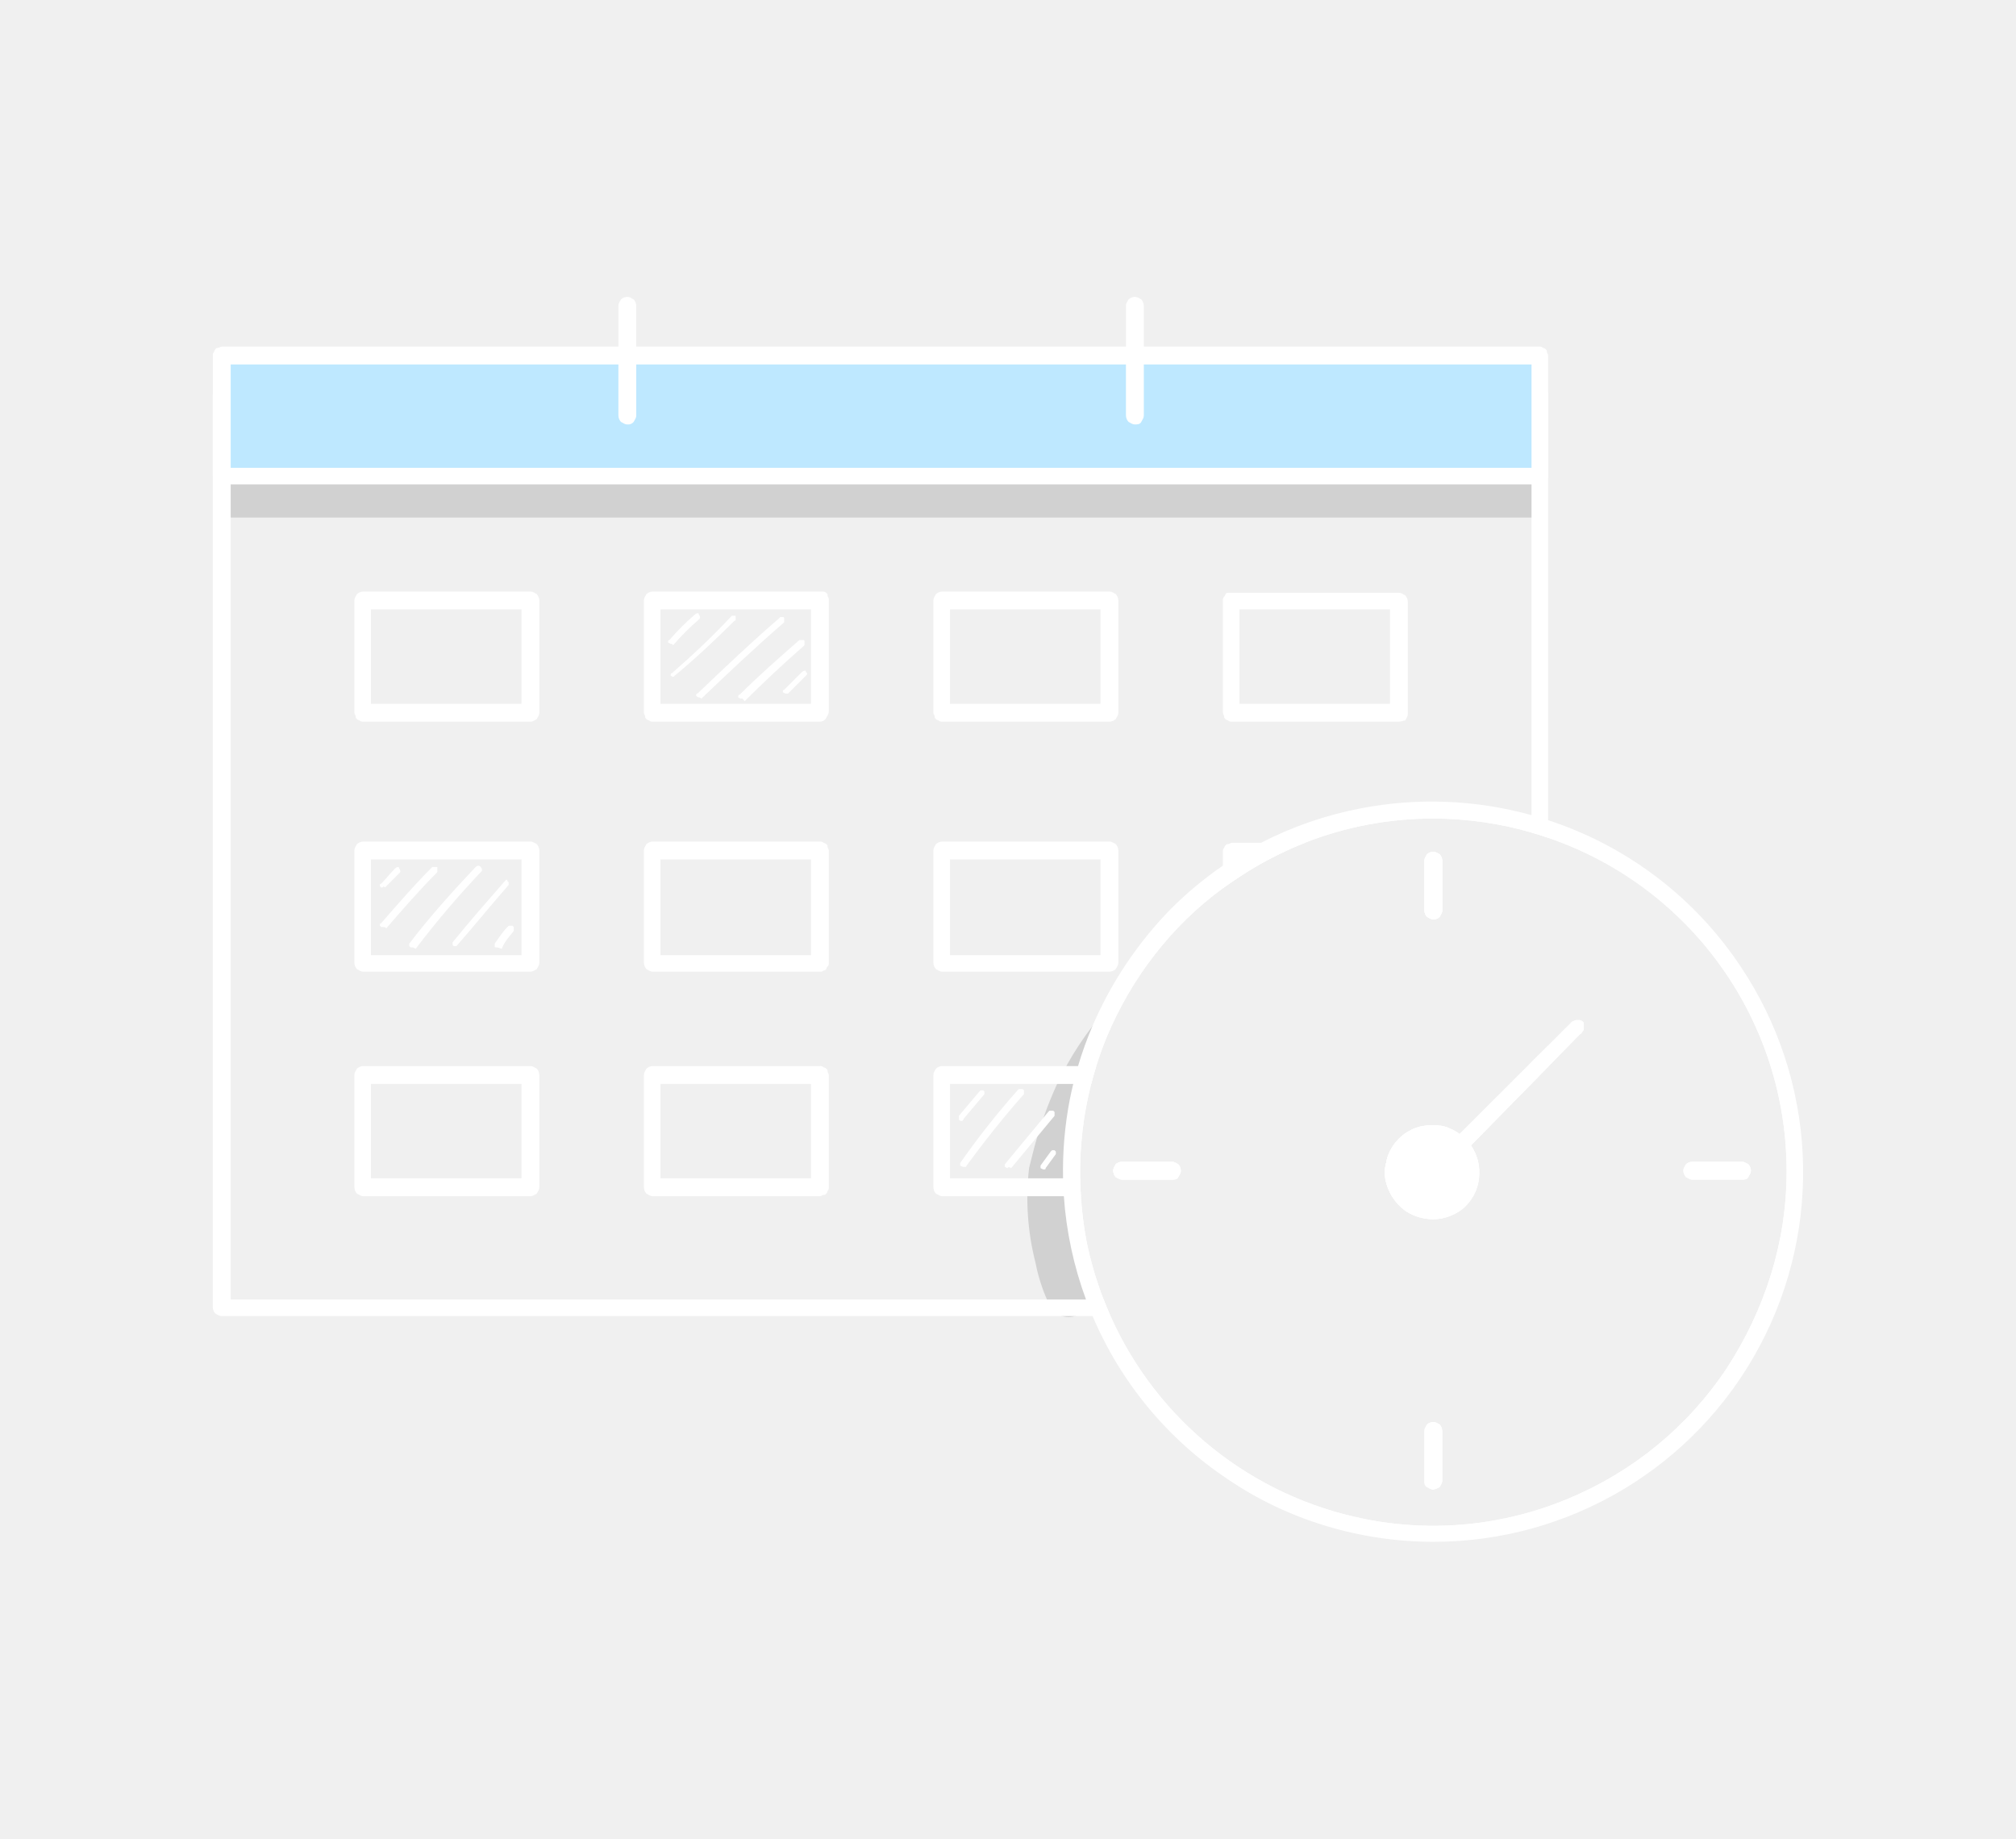
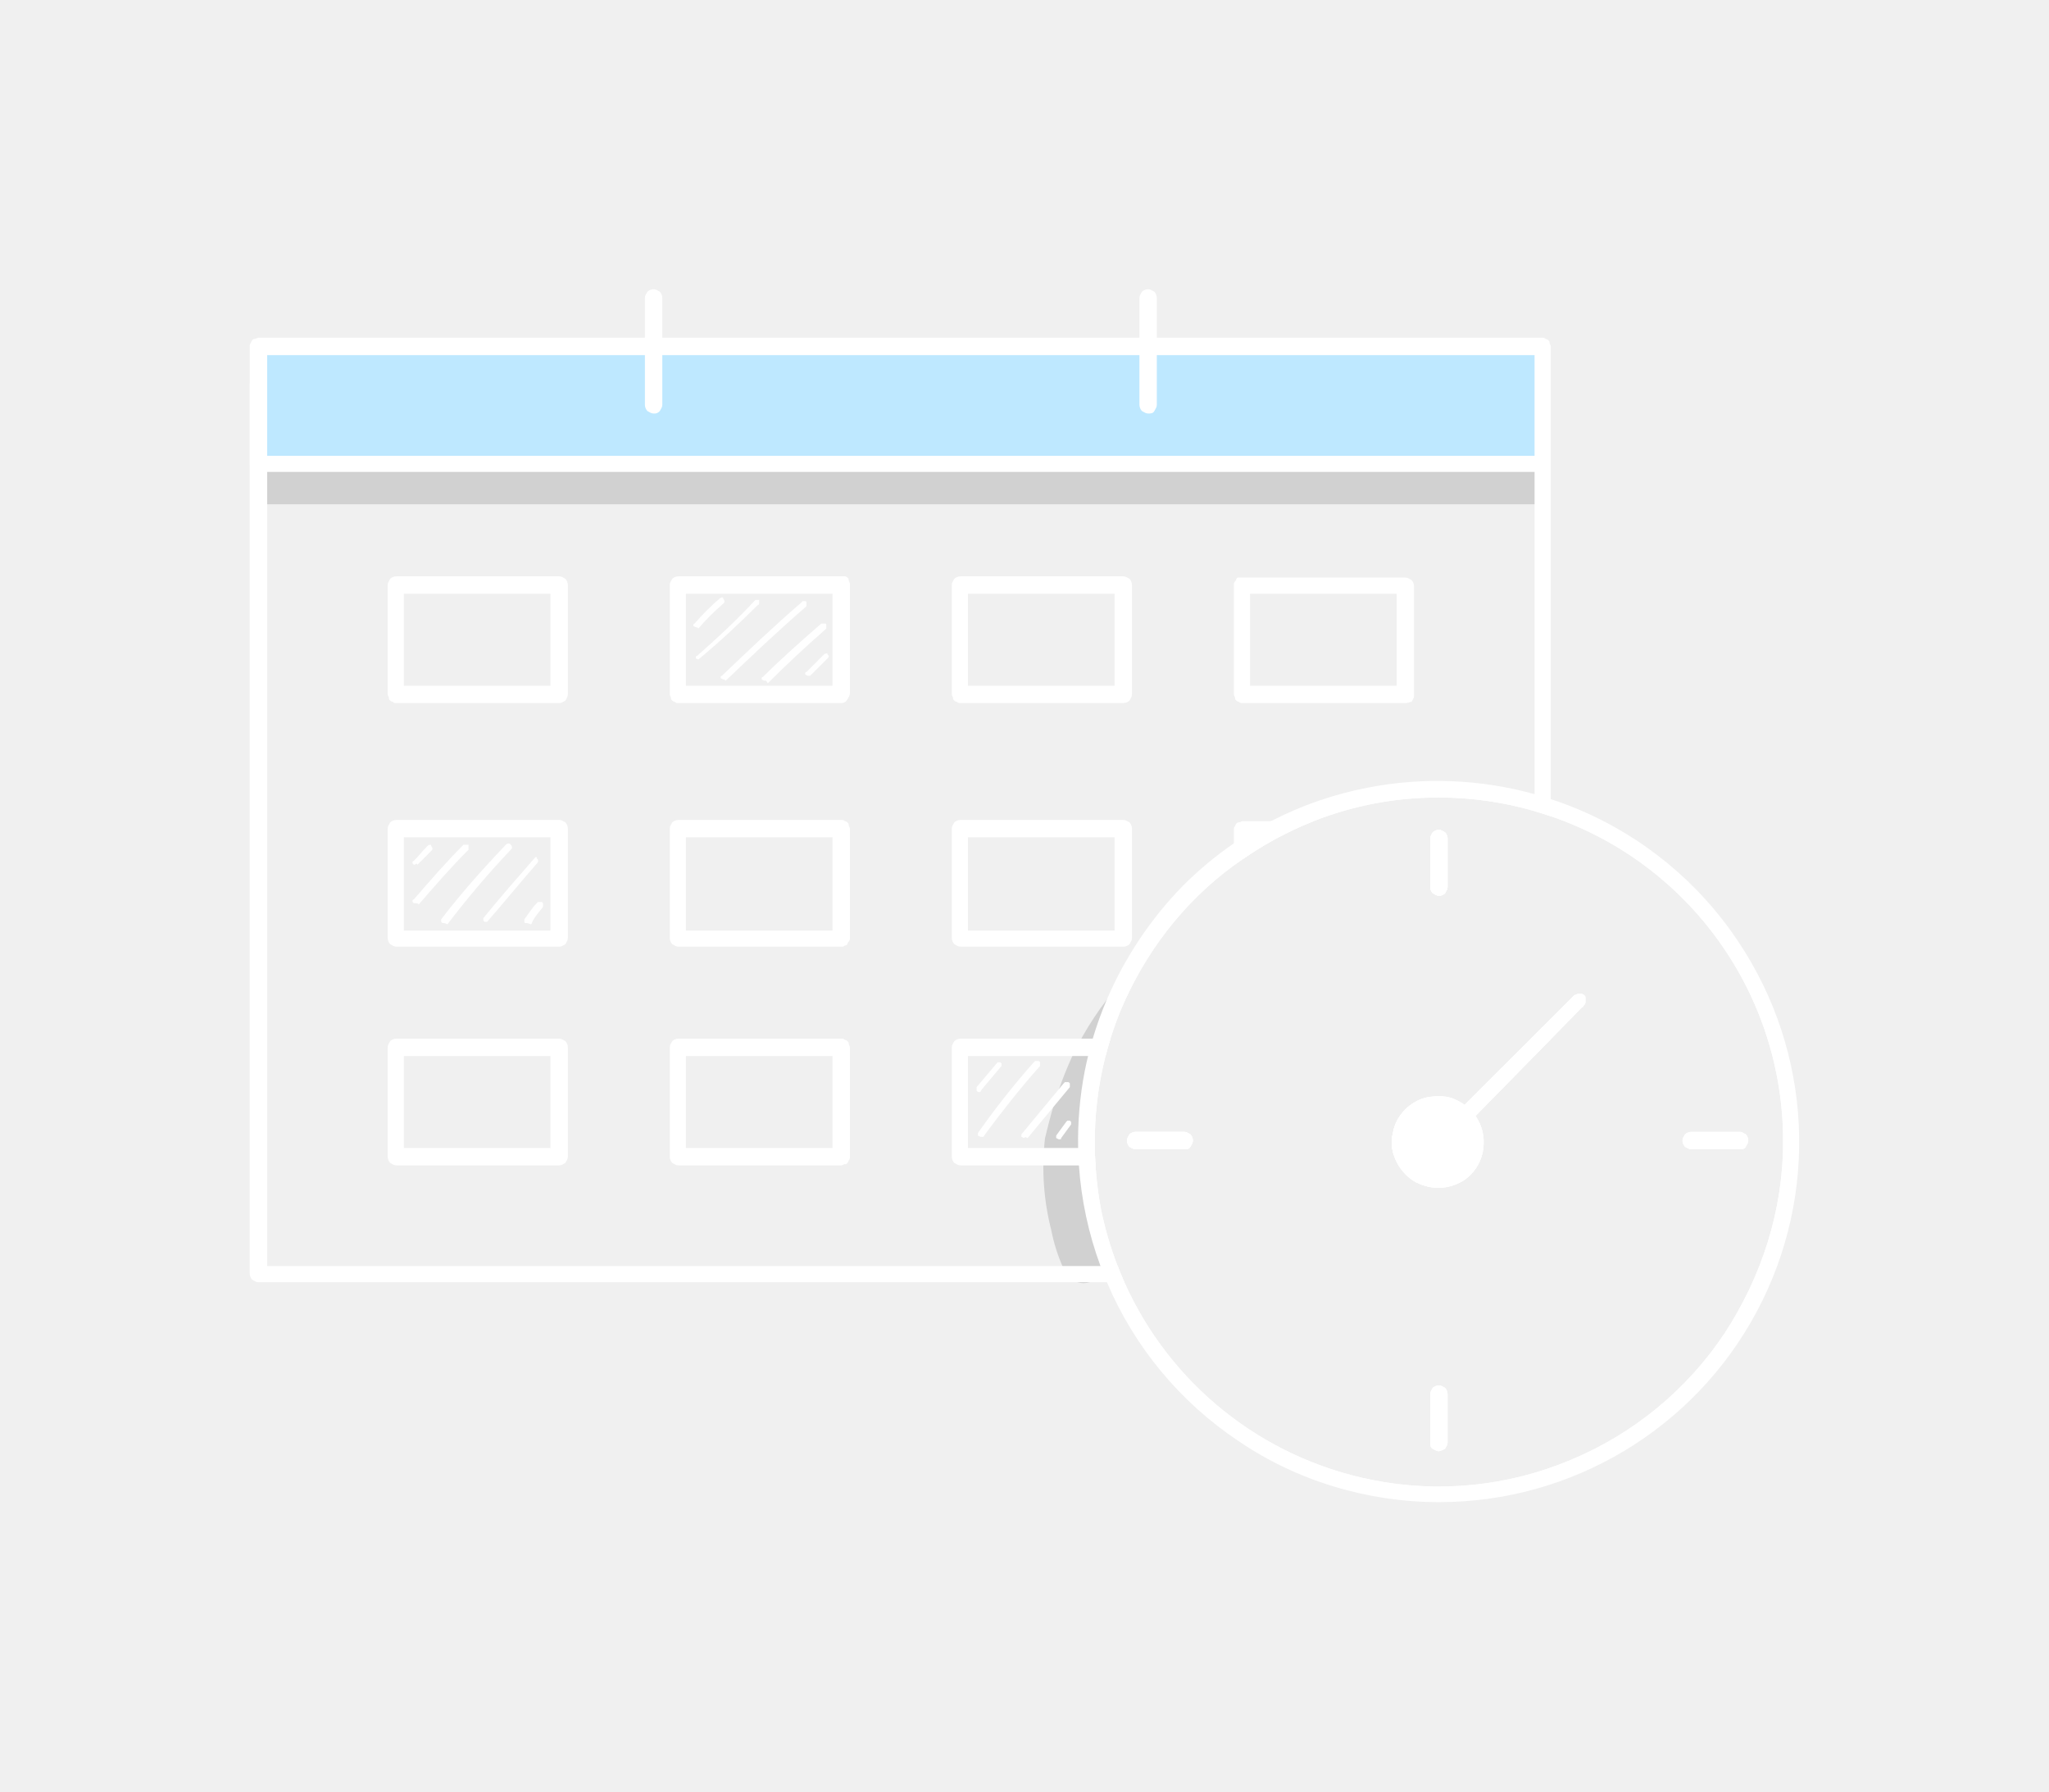
- <svg xmlns="http://www.w3.org/2000/svg" id="Layer_1" width="132.447" height="120.775" data-name="Layer 1" viewBox="0 0 1080 1080">
+ <svg xmlns="http://www.w3.org/2000/svg" id="Layer_1" width="132.447" height="115.775" data-name="Layer 1" viewBox="0 0 1080 1080">
  <defs>
    <style>.cls-1{opacity:0.13;}.cls-2{fill:#fff;}.cls-3{fill:#bee8ff;}</style>
  </defs>
  <g class="cls-1">
    <path d="M852.81,280.76H78.09V304h774l.75-23.23Z" />
  </g>
  <g class="cls-1">
    <path d="M583.08,654.63c0-1.49.75-3.74.75-5.24a228.75,228.75,0,0,1,18-53.95c-.75-1.49-2.25-2.24-3.74-3a188.29,188.29,0,0,0-29.22,44.2,234.79,234.79,0,0,0-14.24,40.46l-2.25,9a153,153,0,0,0,3.75,55.45,104.48,104.48,0,0,0,6.74,21.72c.75,2.25,1.5,4.5,3,6a16.22,16.22,0,0,0,6,3.74,12.78,12.78,0,0,0,7.5,0,11.61,11.61,0,0,0,6-4.49,12.09,12.09,0,0,0,2.25-6.74c0-2.25-.75-5.25-2.25-6.75h0v.75a.73.73,0,0,0-.75-.75c-.75-2.24-1.5-5.24-2.25-7.49a123.75,123.75,0,0,1-6.74-52.45C577.84,680.11,580.08,667.37,583.08,654.63Z" />
  </g>
  <path class="cls-2" d="M641.53,687.6c0,1.5-.75,2.25-1.5,3.75s-2.25,1.5-3.75,1.5H607.06a4.29,4.29,0,0,1-2.25-.67c-.45-.25-.92-.54-1.5-.83a5.72,5.72,0,0,1-1.49-3.75c0-1.5.74-2.25,1.49-3.74a5.14,5.14,0,0,1,1.5-1,5.66,5.66,0,0,1,2.25-.51h29.22c1.5,0,2.25.75,3.75,1.5A5.68,5.68,0,0,1,641.53,687.6Z" />
  <path class="cls-2" d="M795.12,505.54v29.22c0,1.49-.75,2.24-1.5,3.74a4.83,4.83,0,0,1-3.74,1.5c-1.5,0-2.25-.75-3.75-1.5a5.72,5.72,0,0,1-1.5-3.74V505.54c0-1.5.75-2.25,1.5-3.75a5.73,5.73,0,0,1,3.75-1.5c1.49,0,2.24.75,3.74,1.5A5.73,5.73,0,0,1,795.12,505.54Z" />
  <path class="cls-2" d="M852.06,619.42v12.45l-4.49,4.58-35.64,36.32q.23.3.42.6a27.66,27.66,0,0,1,4.5,15.73,27.22,27.22,0,0,1-8.24,19.48c-4.5,4.5-12,7.49-18.73,7.49a29.56,29.56,0,0,1-15.74-4.49,29.23,29.23,0,0,1-8.56-9,30.15,30.15,0,0,1-1.93-3.75c-.21-.5-.41-1-.59-1.5a26,26,0,0,1-1.41-5.24,20.75,20.75,0,0,1,.5-9,22.86,22.86,0,0,1,2.25-7,28.5,28.5,0,0,1,5.25-7.28,27.58,27.58,0,0,1,5.24-4.11,23.93,23.93,0,0,1,9-3.38c5.25-.75,11.24-.75,15.74,1.5a29.36,29.36,0,0,1,5.72,3.26Z" />
  <path class="cls-2" d="M855.81,228.31c-1.5-.74-2.25-1.49-3.75-1.49h-774a5.77,5.77,0,0,0-3.74,1.49c-.75,1.5-1.5,2.25-1.5,3.75V767.77a5.73,5.73,0,0,0,1.5,3.75c1.5.75,2.25,1.49,3.74,1.49H600.22q-1.17-2.6-2.25-5.24-.93-2.24-1.8-4.5H83.34v-526H847.57V489c1.5.44,3,.89,4.49,1.35q2.64.82,5.25,1.73v-260A5.73,5.73,0,0,0,855.81,228.31Zm-8.24,395.6v12.54l4.49-4.58,5.25-5.35V614.17Z" />
  <path class="cls-3" d="M78.09,280h774V209.58h-774Z" />
  <path class="cls-2" d="M852.81,284.51H78.09c-1.5,0-2.25-.75-3.74-1.5a5.73,5.73,0,0,1-1.5-3.75V208.83a2.75,2.75,0,0,1,.75-2.24,2.63,2.63,0,0,1,.74-1.5c.75-.75.75-.75,1.5-.75s1.5-.75,2.25-.75h774a2.76,2.76,0,0,1,2.25.75,2.62,2.62,0,0,1,1.5.75c.75.75.75.75.75,1.5s.74,1.5.74,2.24v70.43c0,1.5-.74,2.25-1.49,3.75A3,3,0,0,1,852.81,284.51ZM83.34,274.77H847.56V214.08H83.34Z" />
  <path class="cls-2" d="M259.41,423.87H161.26a2.76,2.76,0,0,1-2.25-.75,2.62,2.62,0,0,1-1.5-.75c-.75-.75-.75-.75-.75-1.5s-.75-1.5-.75-2.25V352.69c0-1.5.75-2.25,1.5-3.75a5.73,5.73,0,0,1,3.75-1.5h98.15c1.5,0,2.25.75,3.74,1.5a5.73,5.73,0,0,1,1.5,3.75v65.93c0,1.5-.75,2.25-1.5,3.75C261.66,423.12,260.91,423.87,259.41,423.87Zm-93.66-10.49h88.41V357.93H165.75Z" />
  <path class="cls-2" d="M429.49,423.87H331.34a2.76,2.76,0,0,1-2.25-.75,2.62,2.62,0,0,1-1.5-.75c-.75-.75-.75-.75-.75-1.5s-.75-1.5-.75-2.25V352.69c0-1.5.75-2.25,1.5-3.75a5.73,5.73,0,0,1,3.75-1.5H431.73a2.62,2.62,0,0,1,1.5.75c.75.75.75.75.75,1.5s.75,1.5.75,2.25v65.93c0,1.5-.75,2.25-1.5,3.75A4.12,4.12,0,0,1,429.49,423.87Zm-93.66-10.49h88.41V357.93H335.83Z" />
  <path class="cls-2" d="M599.56,423.87H501.41a2.74,2.74,0,0,1-2.24-.75,2.62,2.62,0,0,1-1.5-.75c-.75-.75-.75-.75-.75-1.5s-.75-1.5-.75-2.25V352.69c0-1.5.75-2.25,1.5-3.75a5.72,5.72,0,0,1,3.74-1.5h98.15c1.5,0,2.25.75,3.75,1.5a5.73,5.73,0,0,1,1.5,3.75v65.93c0,1.5-.75,2.25-1.5,3.75A5.73,5.73,0,0,1,599.56,423.87Zm-93.65-10.49h88.41V357.93H505.91Z" />
  <path class="cls-2" d="M769.64,423.87H671.49a2.76,2.76,0,0,1-2.25-.75,2.62,2.62,0,0,1-1.49-.75c-.75-.75-.75-.75-.75-1.5s-.75-1.5-.75-2.25V352.69a2.76,2.76,0,0,1,.75-2.25,2.32,2.32,0,0,0,.75-1.5c.75-.75.75-.75,1.49-.75h100.4c1.5,0,2.25.75,3.75,1.5a5.73,5.73,0,0,1,1.5,3.75v65.93c0,1.5-.75,2.25-1.5,3.75C772.64,423.12,771.14,423.87,769.64,423.87ZM676,413.38H764.4V357.93H676Z" />
  <path class="cls-2" d="M259.41,570.72H161.26c-1.5,0-2.25-.75-3.75-1.5a5.73,5.73,0,0,1-1.5-3.75V499.54c0-1.5.75-2.25,1.5-3.75a5.77,5.77,0,0,1,3.75-1.49h98.15c1.5,0,2.25.75,3.74,1.49a5.73,5.73,0,0,1,1.5,3.75v65.93c0,1.5-.75,2.25-1.5,3.75C261.66,570,260.91,570.72,259.41,570.72ZM165.75,561h88.41V504.79H165.75Z" />
  <path class="cls-2" d="M429.49,570.72H331.34c-1.5,0-2.25-.75-3.75-1.5a5.73,5.73,0,0,1-1.5-3.75V499.54c0-1.5.75-2.25,1.5-3.75a5.77,5.77,0,0,1,3.75-1.49h98.15a2.73,2.73,0,0,1,2.24.75,2.63,2.63,0,0,1,1.5.74c.75.75.75.75.75,1.5s.75,1.5.75,2.25v65.93a2.76,2.76,0,0,1-.75,2.25,2.32,2.32,0,0,0-.75,1.5c-.75.75-.75.75-1.5.75A2.74,2.74,0,0,1,429.49,570.72ZM335.83,561h88.41V504.79H335.83Z" />
  <path class="cls-2" d="M599.56,570.72H501.41c-1.49,0-2.24-.75-3.74-1.5a5.73,5.73,0,0,1-1.5-3.75V499.54c0-1.5.75-2.25,1.5-3.75a5.77,5.77,0,0,1,3.74-1.49h98.15c1.5,0,2.25.75,3.75,1.49a5.73,5.73,0,0,1,1.5,3.75v65.93c0,1.5-.75,2.25-1.5,3.75A5.73,5.73,0,0,1,599.56,570.72ZM505.91,561h88.41V504.79H505.91Z" />
  <path class="cls-2" d="M702.2,500.29q-4.55,2.13-9,4.5Q684.41,509.45,676,515l-1.5,1c-1,.65-2,1.32-3,2V500.29Z" />
  <path class="cls-2" d="M671.5,495.05c-.75,0-1.5.74-2.25.74s-.75,0-1.5.75A2.62,2.62,0,0,0,667,498a2.76,2.76,0,0,0-.75,2.25v21.43q2.6-1.9,5.25-3.71c1-.67,2-1.34,3-2l1.5-1V504.79h17.22q4.44-2.37,9-4.5,6-2.84,12.15-5.24Z" />
  <path class="cls-2" d="M259.41,702.59H161.26c-1.5,0-2.25-.75-3.75-1.5a5.73,5.73,0,0,1-1.5-3.75V631.41c0-1.5.75-2.25,1.5-3.75a5.73,5.73,0,0,1,3.75-1.5h98.15c1.5,0,2.25.75,3.74,1.5a5.73,5.73,0,0,1,1.5,3.75v65.93c0,1.5-.75,2.25-1.5,3.75C261.66,701.84,260.91,702.59,259.41,702.59ZM165.75,692.1h88.41V636.65H165.75Z" />
  <path class="cls-2" d="M429.49,702.59H331.34c-1.5,0-2.25-.75-3.75-1.5a5.73,5.73,0,0,1-1.5-3.75V631.41c0-1.5.75-2.25,1.5-3.75a5.73,5.73,0,0,1,3.75-1.5h98.15a2.73,2.73,0,0,1,2.24.75,2.62,2.62,0,0,1,1.5.75c.75.75.75.75.75,1.5s.75,1.5.75,2.25v65.93a2.76,2.76,0,0,1-.75,2.25,2.62,2.62,0,0,1-.75,1.5c-.75.75-.75.75-1.5.75S430.24,702.59,429.49,702.59ZM335.83,692.1h88.41V636.65H335.83Z" />
  <path class="cls-2" d="M603.31,683.86c-.75,1.49-1.49,2.24-1.49,3.74a5.72,5.72,0,0,0,1.49,3.75c.58.29,1.05.58,1.5.83v-9.31A5.14,5.14,0,0,0,603.31,683.86Zm-101.89-57.7a5.73,5.73,0,0,0-3.75,1.5c-.75,1.5-1.5,2.25-1.5,3.75v65.93a5.73,5.73,0,0,0,1.5,3.75c1.5.75,2.25,1.5,3.75,1.5h81.4c-.12-1.75-.22-3.5-.28-5.25s-.13-3.49-.15-5.24H505.91V636.65h83q.68-2.62,1.41-5.24t1.57-5.25Z" />
  <path class="cls-2" d="M769.65,668.87v28.47h-6.59a26,26,0,0,1-1.41-5.24,20.75,20.75,0,0,1,.5-9,22.86,22.86,0,0,1,2.25-7A28.5,28.5,0,0,1,769.65,668.87Z" />
  <path class="cls-2" d="M769.65,668.87a28.5,28.5,0,0,0-5.25,7.28v16h-2.75a26,26,0,0,0,1.41,5.24c.18.5.38,1,.59,1.5a30.15,30.15,0,0,0,1.93,3.75h4.07a7.09,7.09,0,0,0,1.73-.26,11.29,11.29,0,0,1,2-.49c.75-1.5,1.5-2.25,1.5-3.75V664.76A27.58,27.58,0,0,0,769.65,668.87Z" />
  <path class="cls-2" d="M614.55,249.29c-1.5,0-2.25-.75-3.75-1.5a5.68,5.68,0,0,1-1.5-3.74V179.61c0-1.49.75-2.24,1.5-3.74a5.73,5.73,0,0,1,3.75-1.5c1.5,0,2.25.75,3.75,1.5a5.72,5.72,0,0,1,1.49,3.74v64.44c0,1.5-.74,2.25-1.49,3.74S616.05,249.29,614.55,249.29Z" />
  <path class="cls-2" d="M316.35,249.29c-1.5,0-2.25-.75-3.75-1.5a5.72,5.72,0,0,1-1.49-3.74V179.61c0-1.49.75-2.24,1.49-3.74a5.73,5.73,0,0,1,3.75-1.5c1.5,0,2.25.75,3.75,1.5a5.72,5.72,0,0,1,1.5,3.74v64.44c0,1.5-.75,2.25-1.5,3.74A4.13,4.13,0,0,1,316.35,249.29Z" />
  <path class="cls-2" d="M341.82,378.16h0l-1.49-.75v-.75a.73.73,0,0,1,.75-.74,141.34,141.34,0,0,1,15-15,2.62,2.62,0,0,1,1.5-.75c.75,0,.75,0,.75.75a2.62,2.62,0,0,1,.75,1.5c0,.75,0,.75-.75,1.5a141.34,141.34,0,0,0-15,15c-.75-.75-.75-.75-1.5-.75Z" />
  <path class="cls-2" d="M409.26,407.38h0l-1.5-.75v-.74a.73.73,0,0,1,.75-.75L419,394.65a2.62,2.62,0,0,1,1.5-.75c.74,0,.74,0,.74.75l.75.75c0,.75,0,.75-.75,1.49l-10.48,10.49Z" />
  <path class="cls-2" d="M172.5,521.27h-.75l-.75-.75v-.75a.73.73,0,0,1,.75-.75c3-3,5.24-6,8.24-9a2.62,2.62,0,0,1,1.5-.75c.75,0,.75,0,.75.75a2.62,2.62,0,0,1,.75,1.5c0,.75,0,.75-.75,1.5L174,521.27c-.74-.75-.74-.75-1.49,0Z" />
  <path class="cls-2" d="M172.5,544.5h-.75l-.75-.75V543a.73.73,0,0,1,.75-.75c9.74-11.24,19.48-22.48,30-33h3v3c-10.49,10.49-20.23,21.73-30,33-.75-.74-.75-.74-2.24-.74Z" />
  <path class="cls-2" d="M189.73,556.48H189l-.75-.75v-1.49c12-15.74,25.47-30.72,39-45a2.62,2.62,0,0,1,1.5-.75c.75,0,.75,0,1.5.75a2.62,2.62,0,0,1,.75,1.5c0,.75,0,.75-.75,1.5a547.13,547.13,0,0,0-38.21,45c-1.5-.75-1.5-.75-2.25-.75Z" />
  <path class="cls-2" d="M215.2,555.73h-.75l-.75-.75v-1.49c9.74-12,20.23-24,30.72-36l.75-.75c.75,0,.75,0,.75.75l.75.75v1.5c-10.49,12-20.23,24-30.72,36Z" />
  <path class="cls-2" d="M239.93,556.48h-.75a.73.73,0,0,1-.75-.75v-1.49c2.25-3,4.49-6.75,7.49-9.74l.75-.75h2.25l.75.75v2.24c-2.25,3-5.25,6-6.75,9.74a.73.73,0,0,1-.74.75A5.8,5.8,0,0,0,239.93,556.48Z" />
  <path class="cls-2" d="M343.32,397.64h0l-1.5-.75v-.74a.73.73,0,0,1,.75-.75c12-10.49,24-21.73,34.47-33l.75-.75H380v2.25a.73.73,0,0,1-.75.75c-11.24,11.24-23.23,22.47-36,33Z" />
  <path class="cls-2" d="M358.31,409.63h0l-1.5-.75v-.75a.73.73,0,0,1,.75-.75c15.73-15,31.47-30,47.95-44.2l.75-.75h1.5a.73.73,0,0,1,.75.75v2.25l-.75.75c-16.48,14.23-32.22,29.22-47.95,44.2C359.06,409.63,359.06,409.63,358.31,409.63Z" />
  <path class="cls-2" d="M383,410.38h0l-1.5-.75v-.75a.73.73,0,0,1,.75-.75c11.24-11.24,23.23-21.73,35.22-32.21h2.25a.73.73,0,0,1,.75.74v2.25l-.75.75c-12,10.49-23.23,21-34.47,32.22C383.78,409.63,383.78,410.38,383,410.38Z" />
  <path class="cls-2" d="M512.65,658.38h0c-.75,0-.75,0-1.5-.75v-2.25l12-14.23.75-.75h1.5l.75.75v1.5l-12,14.23c-.75,1.5-.75,1.5-1.5,1.5Z" />
  <path class="cls-2" d="M513.4,685.35h0l-1.5-.75v-1.49a468.9,468.9,0,0,1,33.72-42.71l.75-.75h2.25l.75.75v2.25c-12,13.48-23.23,27.72-33.72,42a.73.73,0,0,1-.75.75Z" />
  <path class="cls-2" d="M539.63,686.1h0l-1.5-.75v-1.5l25.47-30.71.75-.75h2.25l.75.75v2.24L541.87,686.1c-1.5-.75-1.5-.75-2.24,0Z" />
  <path class="cls-2" d="M560.6,686.85h0l-1.49-.75v-1.5l6-8.24.75-.75h1.5l.75.75v1.5l-6,8.24c0,.75,0,.75-1.5.75Z" />
  <path class="cls-2" d="M641.53,687.6c0,1.5-.75,2.25-1.5,3.75s-2.25,1.5-3.75,1.5H607.06a4.29,4.29,0,0,1-2.25-.67c-.45-.25-.92-.54-1.5-.83a5.72,5.72,0,0,1-1.49-3.75c0-1.5.74-2.25,1.49-3.74a5.14,5.14,0,0,1,1.5-1,5.66,5.66,0,0,1,2.25-.51h29.22c1.5,0,2.25.75,3.75,1.5A5.68,5.68,0,0,1,641.53,687.6Z" />
  <path class="cls-2" d="M795.12,505.54v29.22c0,1.49-.75,2.24-1.5,3.74a4.83,4.83,0,0,1-3.74,1.5c-1.5,0-2.25-.75-3.75-1.5a5.72,5.72,0,0,1-1.5-3.74V505.54c0-1.5.75-2.25,1.5-3.75a5.73,5.73,0,0,1,3.75-1.5c1.49,0,2.24.75,3.74,1.5A5.73,5.73,0,0,1,795.12,505.54Z" />
  <path class="cls-2" d="M795.12,840.45v29.22c0,1.5-.75,2.25-1.5,3.74a12.64,12.64,0,0,1-3.74,1.5c-1.5,0-2.25-.75-3.75-1.5s-1.5-2.24-1.5-3.74V840.45c0-1.5.75-2.25,1.5-3.75a5.73,5.73,0,0,1,3.75-1.5c1.49,0,2.24.75,3.74,1.5A5.73,5.73,0,0,1,795.12,840.45Z" />
  <path class="cls-2" d="M976.44,687.6c0,1.5-.75,2.25-1.5,3.75s-2.25,1.5-3.75,1.5H942c-1.5,0-2.25-.75-3.74-1.5a5.73,5.73,0,0,1-1.5-3.75c0-1.5.75-2.25,1.5-3.74a5.7,5.7,0,0,1,3.74-1.5h29.22c1.5,0,2.25.75,3.75,1.5A5.68,5.68,0,0,1,976.44,687.6Z" />
  <path class="cls-2" d="M812.35,673.37q-.2-.3-.42-.6l-2.72,2.78-3.73,3.8-7.36,7.5a5.73,5.73,0,0,1-3.75,1.5c-.75,0-2.25,0-3-.75s-1.49-1.5-1.49-2.25-.75-2.24,0-3c0-.75.75-1.5,1.49-2.25l7.37-7.37,3.81-3.81,2.79-2.79a29.36,29.36,0,0,0-5.72-3.26c-4.5-2.25-10.49-2.25-15.74-1.5a23.93,23.93,0,0,0-9,3.38,27.58,27.58,0,0,0-5.24,4.11,28.5,28.5,0,0,0-5.25,7.28,22.86,22.86,0,0,0-2.25,7,20.75,20.75,0,0,0-.5,9,26,26,0,0,0,1.41,5.24c.18.5.38,1,.59,1.5a30.15,30.15,0,0,0,1.93,3.75,29.23,29.23,0,0,0,8.56,9,29.56,29.56,0,0,0,15.74,4.49c6.74,0,14.23-3,18.73-7.49a27.22,27.22,0,0,0,8.24-19.48A27.66,27.66,0,0,0,812.35,673.37Zm45-186.91q-2.61-.88-5.25-1.67c-1.49-.46-3-.9-4.49-1.33a214.14,214.14,0,0,0-146.83,11.59q-5.38,2.47-10.58,5.24-4.1,2.16-8.06,4.5-3.09,1.81-6.11,3.73c-1.51,1-3,1.93-4.49,2.93q-2.65,1.77-5.25,3.64a213.11,213.11,0,0,0-66.78,78.09h0a209.46,209.46,0,0,0-13.16,33q-.81,2.61-1.53,5.25t-1.38,5.24a212.24,212.24,0,0,0-6.28,48.63s0,0,0,0q0,1.51,0,3c0,1.25,0,2.5,0,3.75,0,1.75.07,3.5.15,5.24s.16,3.51.28,5.25a211.82,211.82,0,0,0,13.07,60.68q.84,2.26,1.75,4.5,1.05,2.64,2.19,5.24A212.83,212.83,0,1,0,857.31,486.46Zm12,393.7a204.8,204.8,0,0,1-119.88,12A208.07,208.07,0,0,1,600.22,773q-1.17-2.6-2.25-5.24-.93-2.24-1.8-4.5a212.94,212.94,0,0,1-10.09-34.46,220.64,220.64,0,0,1-3.26-26.22c-.12-1.75-.22-3.5-.28-5.25s-.13-3.49-.15-5.24a210,210,0,0,1,6.48-55.45q.68-2.62,1.41-5.24t1.57-5.25q2.71-8.7,6.22-17.23c14.45-34.41,37.76-65,68.18-87.21q2.6-1.9,5.25-3.71c1-.67,2-1.34,3-2l1.5-1q8.41-5.58,17.22-10.24,4.44-2.37,9-4.5,6-2.84,12.15-5.24a205.55,205.55,0,0,1,75.53-14.24A208.13,208.13,0,0,1,847.57,489c1.5.44,3,.89,4.49,1.35q2.64.82,5.25,1.73A206.89,206.89,0,0,1,997.42,688.35c0,41.21-12.74,80.92-35.22,115.38A206.49,206.49,0,0,1,869.3,880.16Zm6.74-281h-2.25c-.75,0-1.5.75-2.25.75l-1.5,1.5-64.7,64.7a29.36,29.36,0,0,0-5.72-3.26c-4.5-2.25-10.49-2.25-15.74-1.5a23.93,23.93,0,0,0-9,3.38,27.58,27.58,0,0,0-5.24,4.11,28.5,28.5,0,0,0-5.25,7.28,22.86,22.86,0,0,0-2.25,7,20.75,20.75,0,0,0-.5,9,26,26,0,0,0,1.41,5.24c.18.5.38,1,.59,1.5a30.15,30.15,0,0,0,1.93,3.75,29.23,29.23,0,0,0,8.56,9,29.56,29.56,0,0,0,15.74,4.49c6.74,0,14.23-3,18.73-7.49a27.22,27.22,0,0,0,8.24-19.48,27.66,27.66,0,0,0-4.5-15.73q-.2-.3-.42-.6l35.64-36.32,4.49-4.58,5.25-5.35L876,607.43c.75,0,.75-.75,1.5-1.5a2.74,2.74,0,0,0,.75-2.24v-2.25c0-.75,0-.75-.75-1.5A2.62,2.62,0,0,0,876,599.19Zm-63.69,74.18q-.2-.3-.42-.6l-2.72,2.78-3.73,3.8-7.36,7.5a5.73,5.73,0,0,1-3.75,1.5c-.75,0-2.25,0-3-.75s-1.49-1.5-1.49-2.25-.75-2.24,0-3c0-.75.75-1.5,1.49-2.25l7.37-7.37,3.81-3.81,2.79-2.79a29.36,29.36,0,0,0-5.72-3.26c-4.5-2.25-10.49-2.25-15.74-1.5a23.93,23.93,0,0,0-9,3.38,27.58,27.58,0,0,0-5.24,4.11,28.5,28.5,0,0,0-5.25,7.28,22.86,22.86,0,0,0-2.25,7,20.75,20.75,0,0,0-.5,9,26,26,0,0,0,1.41,5.24c.18.5.38,1,.59,1.5a30.15,30.15,0,0,0,1.93,3.75,29.23,29.23,0,0,0,8.56,9,29.56,29.56,0,0,0,15.74,4.49c6.74,0,14.23-3,18.73-7.49a27.22,27.22,0,0,0,8.24-19.48A27.66,27.66,0,0,0,812.35,673.37Z" />
  <path class="cls-2" d="M970.44,567.72A216.58,216.58,0,0,0,873,487.55q-7.75-3.23-15.73-5.83-2.61-.86-5.25-1.64c-1.49-.45-3-.89-4.49-1.31a219.22,219.22,0,0,0-100.4-3.95,215.77,215.77,0,0,0-58.51,20.23q-4.83,2.47-9.52,5.24-3.87,2.25-7.64,4.69c-1.77,1.12-3.52,2.29-5.25,3.48A216.57,216.57,0,0,0,635.53,534a225.38,225.38,0,0,0-45.91,68.66l0,0a220.78,220.78,0,0,0-8.46,23.46q-.78,2.61-1.48,5.25c-.48,1.74-.92,3.49-1.34,5.24q-1.1,4.47-2,9a220.43,220.43,0,0,0-4,46.46c0,1.75.09,3.5.17,5.24s.18,3.5.3,5.25a218.2,218.2,0,0,0,13,60.68c.3.83.62,1.66.94,2.49h0c.25.67.51,1.33.78,2,.49,1.25,1,2.5,1.51,3.75.21.5.41,1,.64,1.49a216.41,216.41,0,0,0,79.53,95.91c35.21,24,77.92,36.71,120.63,36.71A217.1,217.1,0,0,0,970.44,567.72ZM869.3,880.16a204.8,204.8,0,0,1-119.88,12A208.07,208.07,0,0,1,600.22,773q-1.17-2.6-2.25-5.24-.93-2.24-1.8-4.5a212.94,212.94,0,0,1-10.09-34.46,220.64,220.64,0,0,1-3.26-26.22c-.12-1.75-.22-3.5-.28-5.25s-.13-3.49-.15-5.24a210,210,0,0,1,6.48-55.45q.68-2.62,1.41-5.24t1.57-5.25q2.71-8.7,6.22-17.23c14.45-34.41,37.76-65,68.18-87.21q2.6-1.9,5.25-3.71c1-.67,2-1.34,3-2l1.5-1q8.41-5.58,17.22-10.24,4.44-2.37,9-4.5,6-2.84,12.15-5.24a205.55,205.55,0,0,1,75.53-14.24A208.13,208.13,0,0,1,847.57,489c1.5.44,3,.89,4.49,1.35q2.64.82,5.25,1.73A206.89,206.89,0,0,1,997.42,688.35c0,41.21-12.74,80.92-35.22,115.38A206.49,206.49,0,0,1,869.3,880.16Z" />
  <path class="cls-2" d="M795.12,505.54v29.22c0,1.49-.75,2.24-1.5,3.74a4.83,4.83,0,0,1-3.74,1.5c-1.5,0-2.25-.75-3.75-1.5a5.72,5.72,0,0,1-1.5-3.74V505.54c0-1.5.75-2.25,1.5-3.75a5.73,5.73,0,0,1,3.75-1.5c1.49,0,2.24.75,3.74,1.5A5.73,5.73,0,0,1,795.12,505.54Z" />
  <path class="cls-2" d="M795.12,840.45v29.22c0,1.5-.75,2.25-1.5,3.74a12.64,12.64,0,0,1-3.74,1.5c-1.5,0-2.25-.75-3.75-1.5s-1.5-2.24-1.5-3.74V840.45c0-1.5.75-2.25,1.5-3.75a5.73,5.73,0,0,1,3.75-1.5c1.49,0,2.24.75,3.74,1.5A5.73,5.73,0,0,1,795.12,840.45Z" />
  <path class="cls-2" d="M976.44,687.6c0,1.5-.75,2.25-1.5,3.75s-2.25,1.5-3.75,1.5H942c-1.5,0-2.25-.75-3.74-1.5a5.73,5.73,0,0,1-1.5-3.75c0-1.5.75-2.25,1.5-3.74a5.7,5.7,0,0,1,3.74-1.5h29.22c1.5,0,2.25.75,3.75,1.5A5.68,5.68,0,0,1,976.44,687.6Z" />
  <path class="cls-2" d="M641.53,687.6c0,1.5-.75,2.25-1.5,3.75s-2.25,1.5-3.75,1.5H607.06a4.29,4.29,0,0,1-2.25-.67c-.45-.25-.92-.54-1.5-.83a5.72,5.72,0,0,1-1.49-3.75c0-1.5.74-2.25,1.49-3.74a5.14,5.14,0,0,1,1.5-1,5.66,5.66,0,0,1,2.25-.51h29.22c1.5,0,2.25.75,3.75,1.5A5.68,5.68,0,0,1,641.53,687.6Z" />
  <path class="cls-2" d="M878.29,601.44v2.25a2.74,2.74,0,0,1-.75,2.24c-.75.75-.75,1.5-1.5,1.5l-18.73,19.09-5.25,5.35-4.49,4.58-35.64,36.32-2.72,2.78-3.73,3.8-7.36,7.5a5.73,5.73,0,0,1-3.75,1.5c-.75,0-2.25,0-3-.75s-1.49-1.5-1.49-2.25-.75-2.24,0-3c0-.75.75-1.5,1.49-2.25l7.37-7.37,3.81-3.81,2.79-2.79,64.7-64.7,1.5-1.5c.75,0,1.5-.75,2.25-.75H876a2.62,2.62,0,0,1,1.5.75C878.29,600.69,878.29,600.69,878.29,601.44Z" />
  <path class="cls-2" d="M789.87,711.58a23.23,23.23,0,1,0-23.22-23.23A23.35,23.35,0,0,0,789.87,711.58Z" />
  <path class="cls-2" d="M812.35,673.37q-.2-.3-.42-.6a28.21,28.21,0,0,0-6.59-6.63,29.36,29.36,0,0,0-5.72-3.26c-4.5-2.25-10.49-2.25-15.74-1.5a23.93,23.93,0,0,0-9,3.38,27.58,27.58,0,0,0-5.24,4.11,28.5,28.5,0,0,0-5.25,7.28,22.86,22.86,0,0,0-2.25,7,20.75,20.75,0,0,0-.5,9,26,26,0,0,0,1.41,5.24c.18.5.38,1,.59,1.5a30.15,30.15,0,0,0,1.93,3.75,29.23,29.23,0,0,0,8.56,9,29.56,29.56,0,0,0,15.74,4.49c6.74,0,14.23-3,18.73-7.49a27.22,27.22,0,0,0,8.24-19.48A27.66,27.66,0,0,0,812.35,673.37Zm-15,32.21c-3,.75-6.74,1.5-10.49.75a21.88,21.88,0,0,1-9-5.24,12.51,12.51,0,0,1-3-3.18,16.13,16.13,0,0,1-2.25-5.81c-.75-3.75-.75-7.5.75-10.49a16,16,0,0,1,1.5-2.92,20.4,20.4,0,0,1,5.25-5.32,15,15,0,0,1,9.74-3,17.19,17.19,0,0,1,8.86,2.37,22.48,22.48,0,0,1,4.62,3.62,29.89,29.89,0,0,1,2.12,3,18.86,18.86,0,0,1,3.13,9.75,16.47,16.47,0,0,1-3,9.74A23.38,23.38,0,0,1,797.37,705.58Z" />
</svg>
